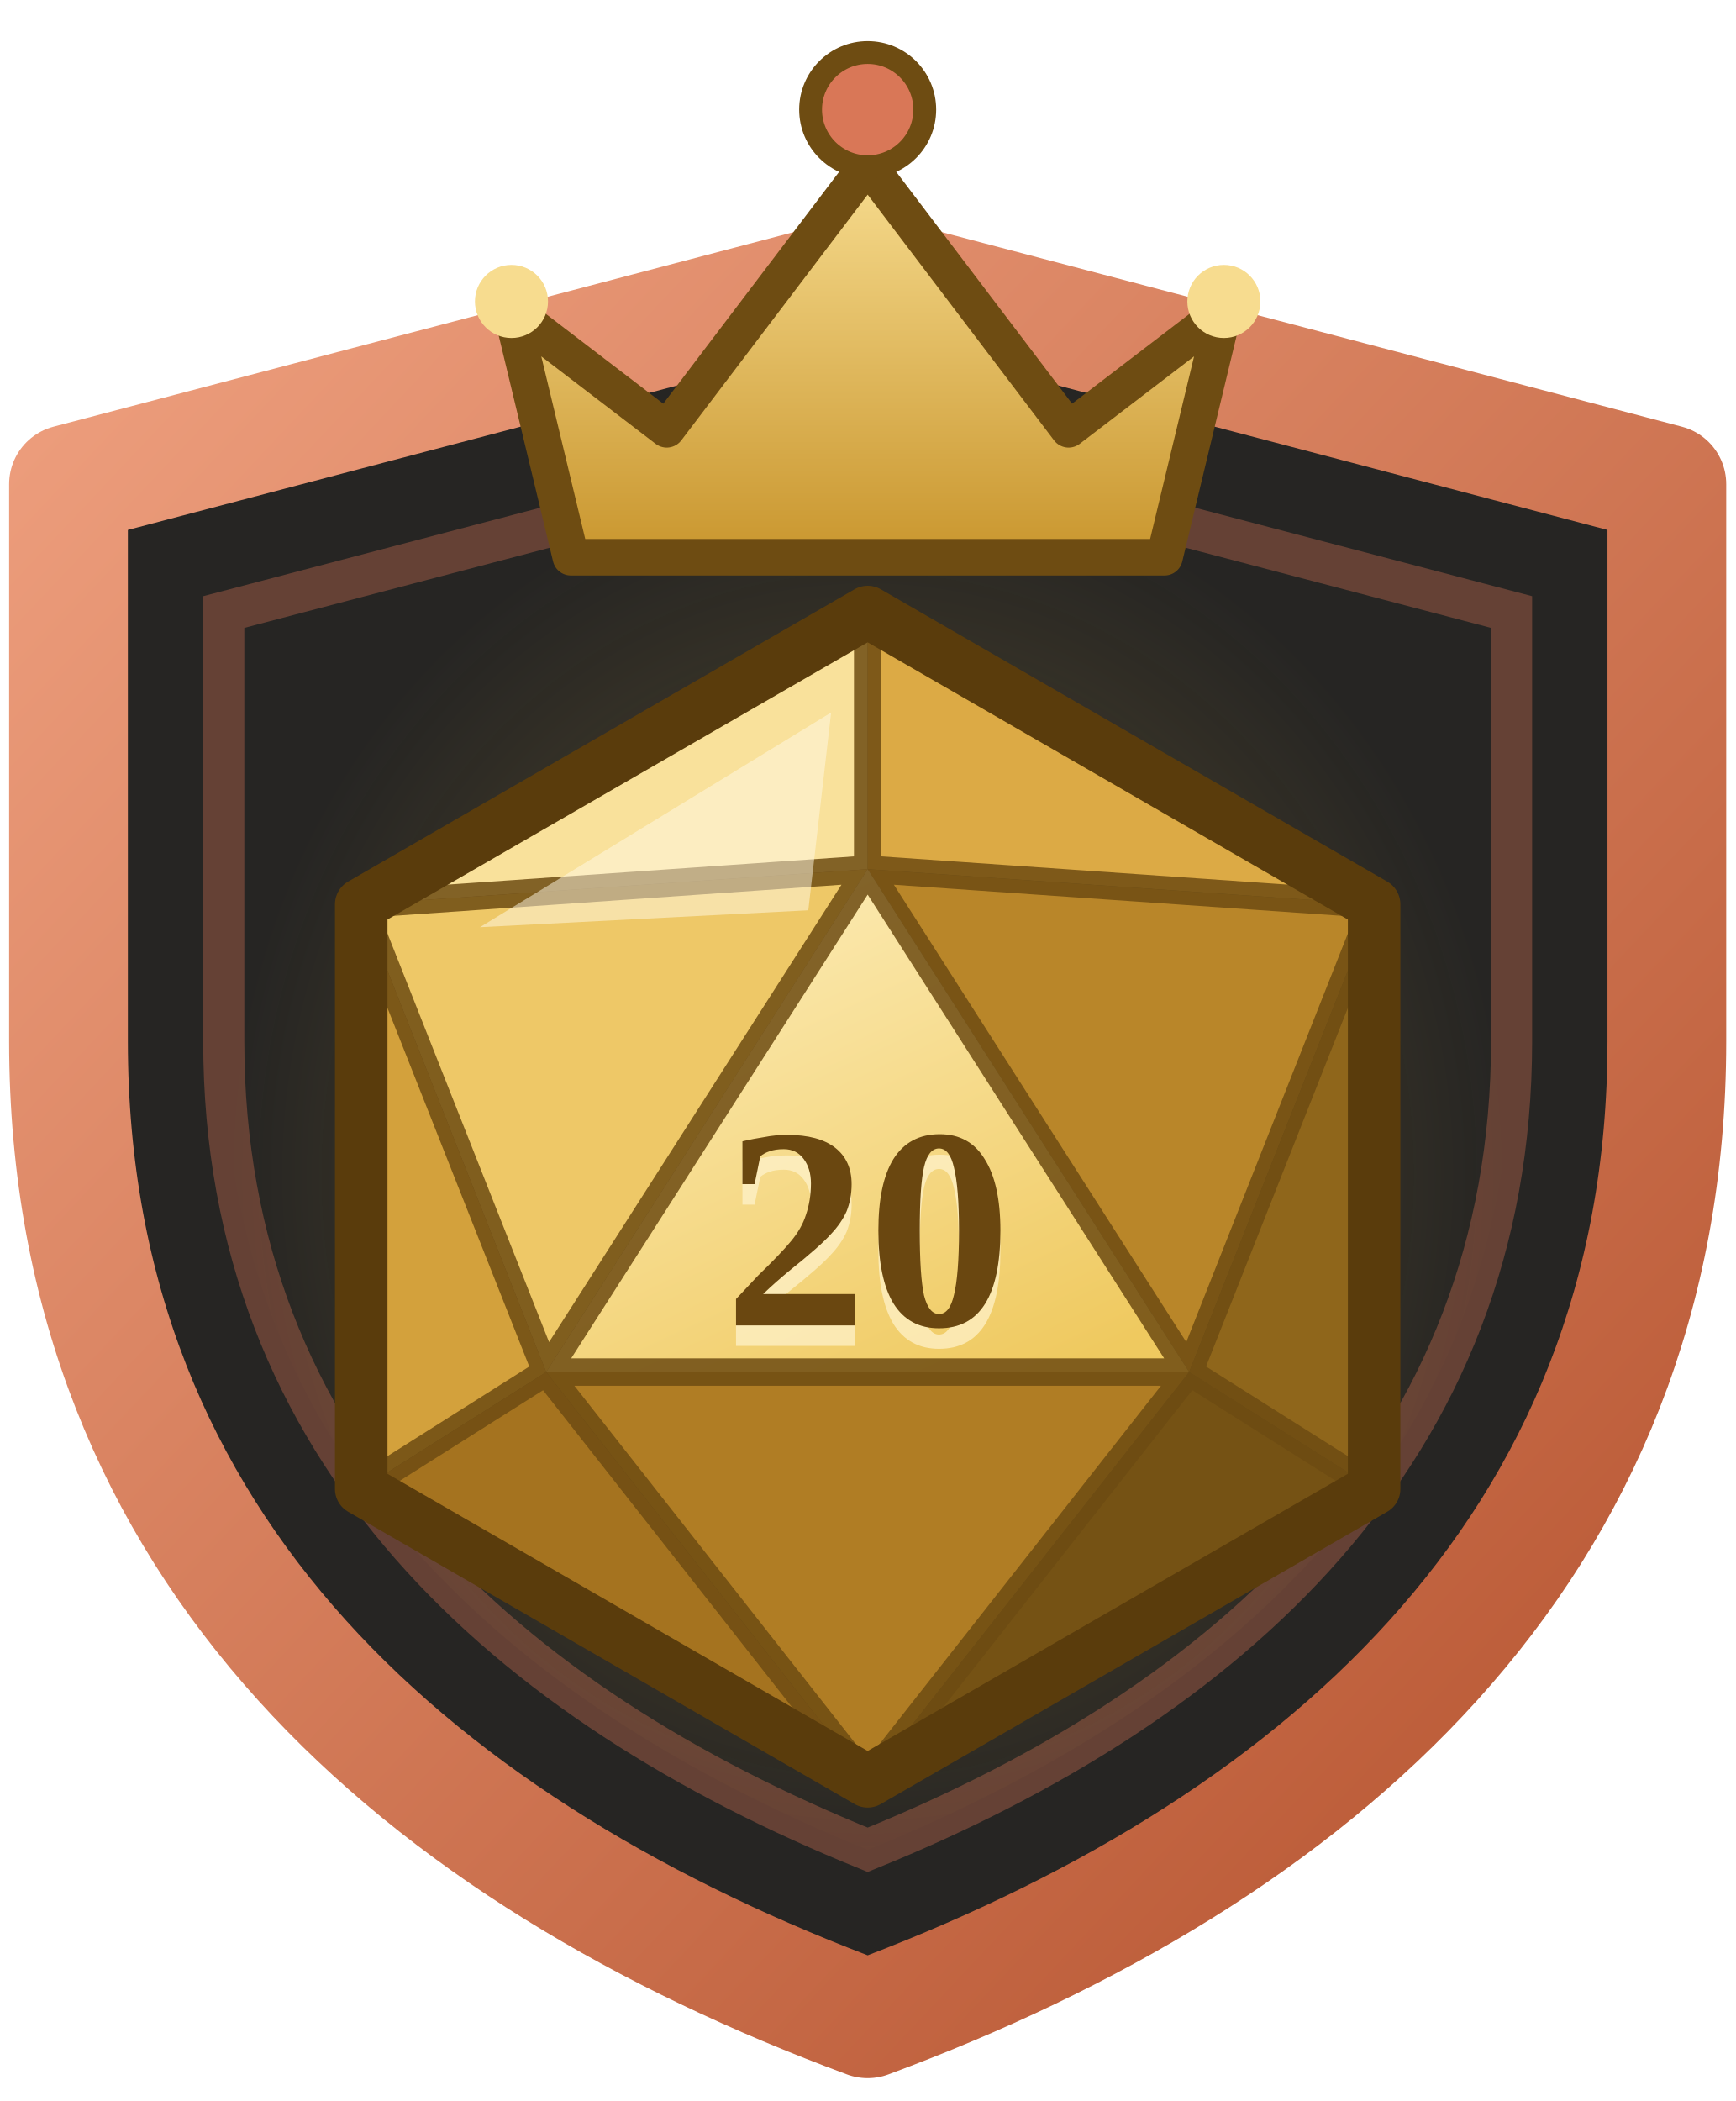
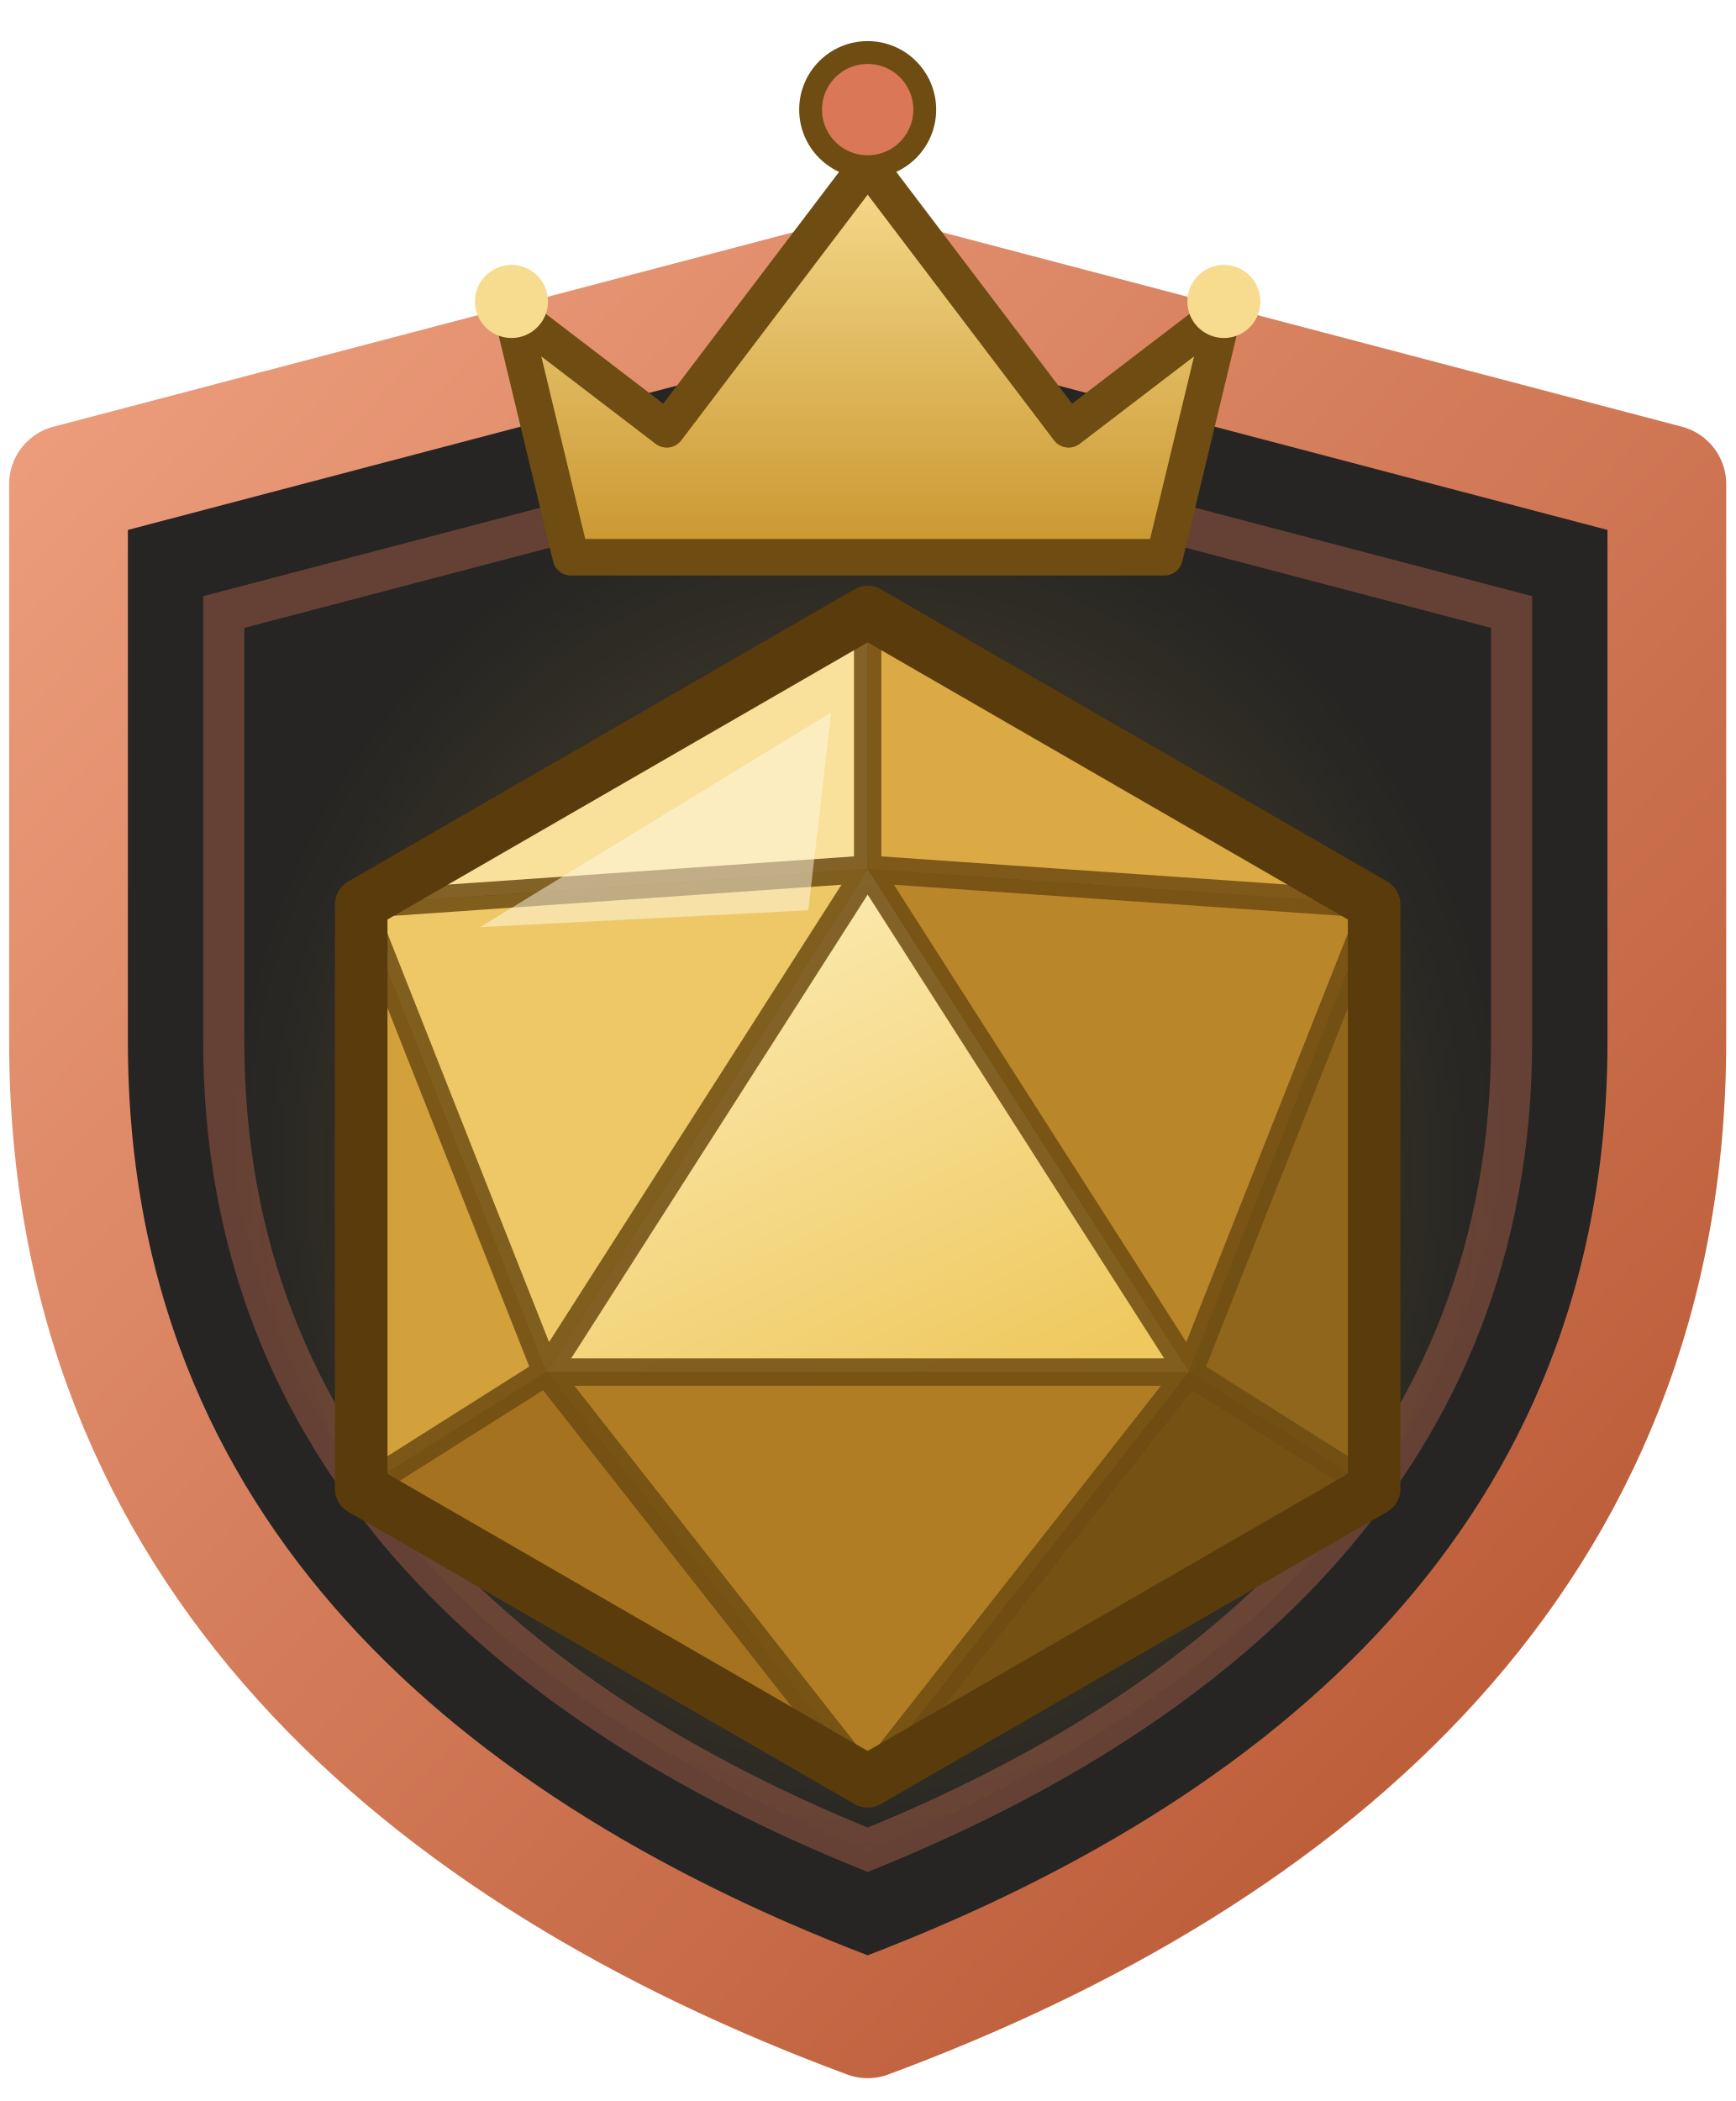
<svg xmlns="http://www.w3.org/2000/svg" viewBox="13 7 38 46">
  <defs>
    <linearGradient id="lg-face" x1=".2" y1="0" x2=".8" y2="1">
      <stop offset="0" stop-color="#fdedb9" />
      <stop offset="1" stop-color="#efc95f" />
    </linearGradient>
    <linearGradient id="lg-gold" x1="0" y1="0" x2="0" y2="1">
      <stop offset="0" stop-color="#f7dc8f" />
      <stop offset="1" stop-color="#c9962e" />
    </linearGradient>
    <linearGradient id="lg-copper" x1="0" y1="0" x2="1" y2="1">
      <stop offset="0" stop-color="#ee9f7e" />
      <stop offset="1" stop-color="#b5532f" />
    </linearGradient>
    <radialGradient id="lg-bg" cx=".5" cy=".3" r=".8">
      <stop offset="0" stop-color="#3b3936" />
      <stop offset="1" stop-color="#1b1a19" />
    </radialGradient>
    <radialGradient id="lg-glow" cx=".5" cy=".52" r=".5">
      <stop offset="0" stop-color="#e6bb4f" stop-opacity=".28" />
      <stop offset="1" stop-color="#e6bb4f" stop-opacity="0" />
    </radialGradient>
  </defs>
  <path d="M32 13 49.5 17.6v12.2c0 11.2-7.8 17.8-17.5 21.4-9.7-3.6-17.5-10.2-17.5-21.4V17.6z" fill="#262523" stroke="url(#lg-copper)" stroke-width="2.6" stroke-linejoin="round" />
  <path d="M32 16.7 46.1 20.4v9.4c0 9-6.2 14.5-14.1 17.7-7.9-3.2-14.1-8.7-14.1-17.7v-9.4z" fill="url(#lg-glow)" stroke="#d97757" stroke-opacity=".35" stroke-width=".9" />
  <g filter="none">
    <path d="M32 20.4 L32 26.03 L20.91 26.8Z" fill="#f9e19b" />
    <path d="M32 20.4 L32 26.03 L43.09 26.8Z" fill="#dcaa45" />
    <path d="M20.91 26.8 L32 26.03 L24.96 37.04Z" fill="#eec867" />
    <path d="M43.09 26.8 L32 26.03 L39.04 37.04Z" fill="#b98629" />
    <path d="M20.91 26.8 L24.96 37.04 L20.91 39.6Z" fill="#d3a13c" />
    <path d="M43.09 26.8 L39.04 37.04 L43.09 39.6Z" fill="#8f661b" />
    <path d="M24.96 37.04 L39.04 37.04 L32 46.0Z" fill="#b07d24" />
    <path d="M20.91 39.6 L24.96 37.04 L32 46.0Z" fill="#a5731f" />
    <path d="M43.09 39.6 L39.04 37.04 L32 46.0Z" fill="#755214" />
    <path d="M32 26.03 L39.04 37.04 L24.96 37.04Z" fill="url(#lg-face)" />
    <path d="M32 20.4L32 26.03M20.91 26.8L32 26.03M43.09 26.8L32 26.03M20.91 26.8L24.96 37.04M43.09 26.8L39.04 37.04M20.91 39.6L24.96 37.04M43.09 39.6L39.04 37.04M32 46.0L24.96 37.04M32 46.0L39.04 37.04M32 26.03L39.04 37.04M39.04 37.04L24.96 37.04M24.96 37.04L32 26.03" stroke="#6e4c12" stroke-width=".6" stroke-linejoin="round" fill="none" stroke-opacity=".85" />
    <path d="M32 20.4 L43.09 26.8 L43.09 39.6 L32 46.0 L20.91 39.6 L20.91 26.8Z" fill="none" stroke="#5a3c0c" stroke-width="1.15" stroke-linejoin="round" />
    <path d="M31.2 22.6 L30.7 26.93 L23.51 27.3Z" fill="#fffbe8" fill-opacity=".5" />
-     <text x="32" y="36.47" text-anchor="middle" font-family="Cinzel, Georgia, 'Times New Roman', serif" font-weight="700" font-size="6.3" fill="#fff4cf" fill-opacity=".7">20</text>
-     <text x="32" y="36.02" text-anchor="middle" font-family="Cinzel, Georgia, 'Times New Roman', serif" font-weight="700" font-size="6.3" fill="#6a4710">20</text>
  </g>
  <path d="M24.2 13.8 27.6 16.4 32 10.6l4.4 5.8 3.4-2.6-1.3 5.4h-13z" fill="url(#lg-gold)" stroke="#6e4c12" stroke-width=".8" stroke-linejoin="round" />
  <circle cx="32" cy="9.4" r="1.25" fill="#d97757" stroke="#6e4c12" stroke-width=".5" />
  <circle cx="24.2" cy="13.6" r=".8" fill="#f7dc8f" />
  <circle cx="39.8" cy="13.6" r=".8" fill="#f7dc8f" />
</svg>
